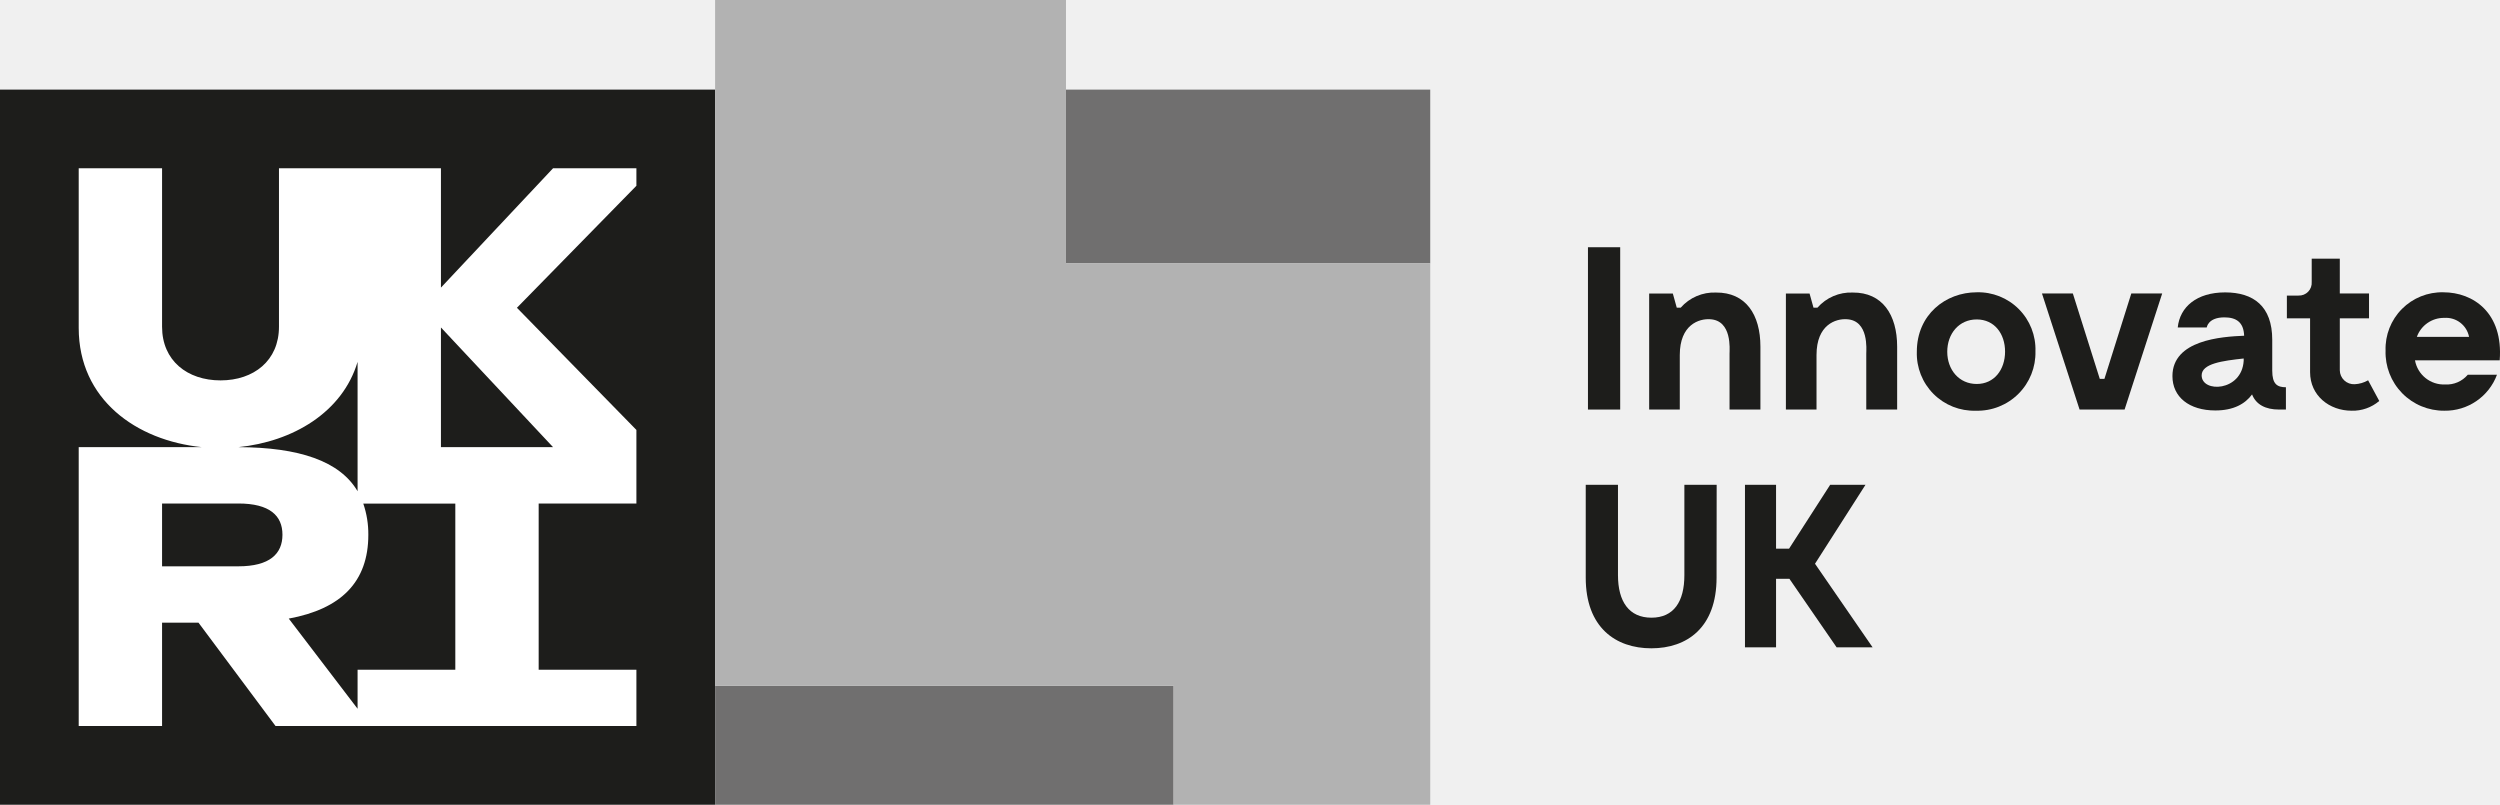
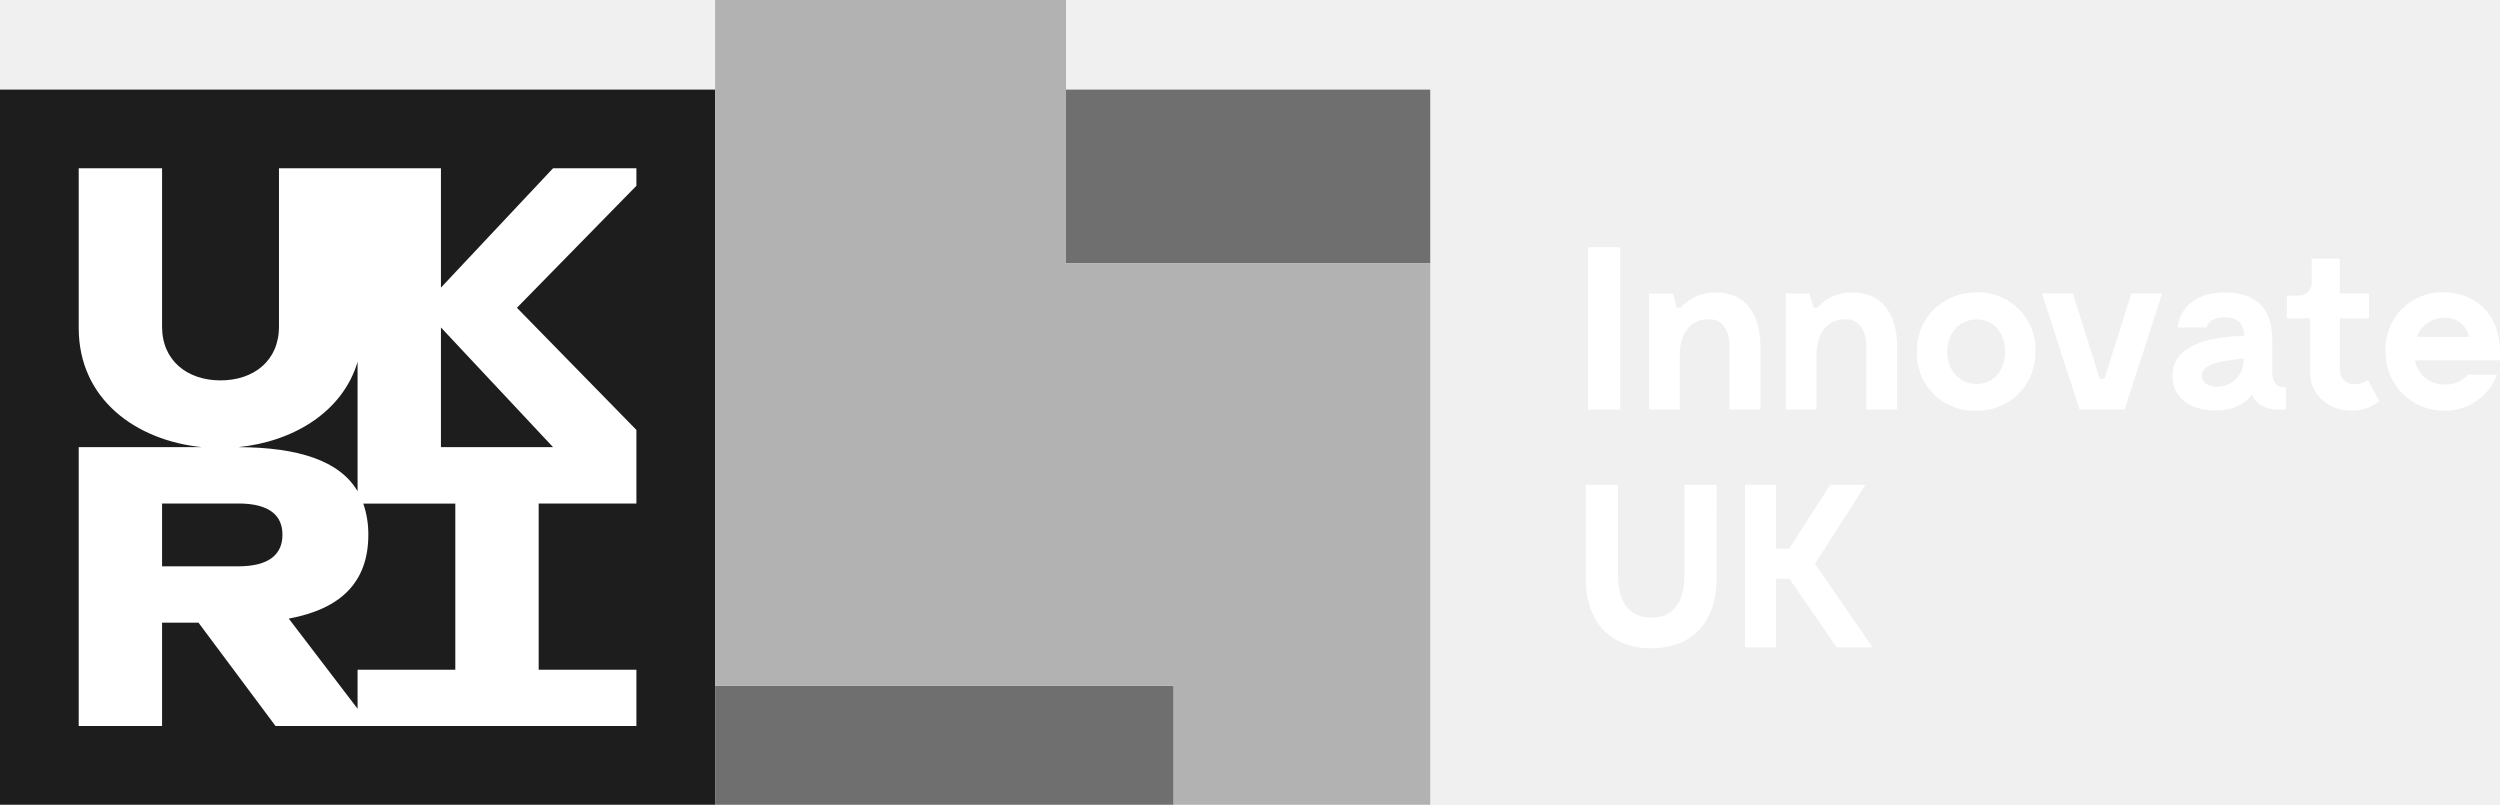
<svg xmlns="http://www.w3.org/2000/svg" viewBox="0 0 495.48 159.49">
-   <path d="M321.11,81.17h-6.39V49h6.39Z" style="fill:#1d1d1b" />
-   <path d="M348.9,68.7V81.17h-6.12V70.08c0-.78.55-6.58-3.86-6.81-2.17-.14-6,1.06-6,7.09V81.17h-6.07v-23h4.69l.78,2.81h.78a8.83,8.83,0,0,1,7-3C346,57.93,348.9,62.35,348.9,68.7Z" style="fill:#1d1d1b" />
-   <path d="M376,68.7V81.17h-6.12V70.08c0-.78.55-6.58-3.86-6.81-2.17-.14-6,1.06-6,7.09V81.17h-6.07v-23h4.69l.78,2.81h.78a8.83,8.83,0,0,1,7-3C373.05,57.93,376,62.35,376,68.7Z" style="fill:#1d1d1b" />
-   <path d="M379.9,69.71c0-7.36,5.71-11.78,11.87-11.78a11.33,11.33,0,0,1,11.64,11.69A11.49,11.49,0,0,1,391.59,81.4,11.34,11.34,0,0,1,379.9,69.71Zm17.49,0c0-3.59-2.12-6.4-5.62-6.4s-5.84,2.81-5.84,6.4,2.35,6.39,5.84,6.39S397.39,73.25,397.39,69.67Z" style="fill:#1d1d1b" />
-   <path d="M428.53,58.16l-7.45,23h-8.93l-7.45-23h6.12l5.34,16.93h.92l5.33-16.93Z" style="fill:#1d1d1b" />
-   <path d="M453.05,76.75v4.42h-1.38c-2.67,0-4.55-1-5.33-3-1.38,1.89-3.69,3.18-7.27,3.18-5.2,0-8.51-2.67-8.51-6.81,0-7.18,9.8-7.82,14.21-8-.09-2.67-1.56-3.64-3.91-3.64-3.27,0-3.5,2-3.5,2h-5.75c.42-4.09,3.78-6.95,9.39-6.95s9.34,2.72,9.34,9.39v6.12C450.34,76.11,451.3,76.75,453.05,76.75Zm-8.37-5.24v-.46c-4.19.46-8.33,1-8.33,3.35C436.35,77.9,444.31,77.62,444.68,71.51Z" style="fill:#1d1d1b" />
-   <path d="M471.55,79.47a8.11,8.11,0,0,1-5.48,1.93c-4.42,0-8.23-3-8.23-7.64V63.09h-4.6V58.58h2.3a2.52,2.52,0,0,0,2.62-2.72v-4.6h5.57v6.9h5.79v4.93h-5.79v10.3a2.8,2.8,0,0,0,2.94,2.76,5.91,5.91,0,0,0,2.67-.78Z" style="fill:#1d1d1b" />
-   <path d="M495.42,71.41H478.63a5.82,5.82,0,0,0,6,4.79,5.45,5.45,0,0,0,4.46-1.93h5.79a10.94,10.94,0,0,1-10.44,7.13,11.55,11.55,0,0,1-11.64-11.92,11.19,11.19,0,0,1,11.46-11.55C490.18,57.93,496.16,62,495.42,71.41ZM479,66.77h10.35A4.66,4.66,0,0,0,484.47,63,5.69,5.69,0,0,0,479,66.77Z" style="fill:#1d1d1b" />
-   <path d="M340.21,114.49c0,9.89-5.85,14-12.93,14s-13-4.14-13-14V96.09h6.39V114c0,5.25,2.21,8.42,6.63,8.42s6.53-3.17,6.53-8.42V96.09h6.4Z" style="fill:#1d1d1b" />
-   <path d="M354.65,114.72H352v13.57h-6.16V96.09H352v12.65h2.58l8.14-12.65h7l-10,15.64,11.41,16.56H364Z" style="fill:#1d1d1b" />
-   <rect y="17.76" width="141.73" height="141.73" style="fill:#1d1d1b" />
+   <path d="M321.11,81.17h-6.39V49h6.39Z" style="fill:#ffffff" />
+   <path d="M348.9,68.7V81.17h-6.12V70.08c0-.78.55-6.58-3.86-6.81-2.17-.14-6,1.06-6,7.09V81.17h-6.07v-23h4.69l.78,2.81h.78a8.83,8.83,0,0,1,7-3C346,57.93,348.9,62.35,348.9,68.7Z" style="fill:#ffffff" />
+   <path d="M376,68.7V81.17h-6.12V70.08c0-.78.55-6.58-3.86-6.81-2.17-.14-6,1.06-6,7.09V81.17h-6.07v-23h4.69l.78,2.81h.78a8.83,8.83,0,0,1,7-3C373.05,57.93,376,62.35,376,68.7Z" style="fill:#ffffff" />
+   <path d="M379.9,69.71c0-7.36,5.71-11.78,11.87-11.78a11.33,11.33,0,0,1,11.64,11.69A11.49,11.49,0,0,1,391.59,81.4,11.34,11.34,0,0,1,379.9,69.71Zm17.49,0c0-3.59-2.12-6.4-5.62-6.4s-5.84,2.81-5.84,6.4,2.35,6.39,5.84,6.39S397.39,73.25,397.39,69.67Z" style="fill:#ffffff" />
+   <path d="M428.53,58.16l-7.45,23h-8.93l-7.45-23h6.12l5.34,16.93h.92l5.33-16.93Z" style="fill:#ffffff" />
+   <path d="M453.05,76.75v4.42h-1.38c-2.67,0-4.55-1-5.33-3-1.38,1.89-3.69,3.18-7.27,3.18-5.2,0-8.51-2.67-8.51-6.81,0-7.18,9.8-7.82,14.21-8-.09-2.67-1.56-3.64-3.91-3.64-3.27,0-3.5,2-3.5,2h-5.75c.42-4.09,3.78-6.95,9.39-6.95s9.34,2.72,9.34,9.39v6.12C450.34,76.11,451.3,76.75,453.05,76.75Zm-8.37-5.24v-.46c-4.19.46-8.33,1-8.33,3.35C436.35,77.9,444.31,77.62,444.68,71.51Z" style="fill:#ffffff" />
+   <path d="M471.55,79.47a8.11,8.11,0,0,1-5.48,1.93c-4.42,0-8.23-3-8.23-7.64V63.09h-4.6V58.58h2.3a2.52,2.52,0,0,0,2.62-2.72v-4.6h5.57v6.9h5.79v4.93h-5.79v10.3a2.8,2.8,0,0,0,2.94,2.76,5.91,5.91,0,0,0,2.67-.78Z" style="fill:#ffffff" />
+   <path d="M495.42,71.41H478.63a5.82,5.82,0,0,0,6,4.79,5.45,5.45,0,0,0,4.46-1.93h5.79a10.94,10.94,0,0,1-10.44,7.13,11.55,11.55,0,0,1-11.64-11.92,11.19,11.19,0,0,1,11.46-11.55C490.18,57.93,496.16,62,495.42,71.41ZM479,66.77h10.35A4.66,4.66,0,0,0,484.47,63,5.69,5.69,0,0,0,479,66.77Z" style="fill:#ffffff" />
+   <path d="M340.21,114.49c0,9.89-5.85,14-12.93,14s-13-4.14-13-14V96.09h6.39V114c0,5.25,2.21,8.42,6.63,8.42s6.53-3.17,6.53-8.42V96.09h6.4Z" style="fill:#ffffff" />
+   <path d="M354.65,114.72H352v13.57h-6.16V96.09H352v12.65h2.58l8.14-12.65h7l-10,15.64,11.41,16.56H364Z" style="fill:#ffffff" />
+   <rect y="17.76" width="141.73" height="141.73" style="fill:#1d1d1e" />
  <path d="M126.13,33.35H109.61L87.39,57V33.35H55.29V64.76c0,6.72-5,10.63-11.58,10.63S32.12,71.48,32.12,64.76V33.35H15.6V65C15.6,79.17,27,87.3,40,88.62H15.6v55.27H32.12V123.41h7.22l15.27,20.48h71.52V132.73H106.76V99.79h19.37V85.21L102.45,61l23.68-24.18ZM70.87,71.72V97.36c-3.52-6-11.62-8.7-23.63-8.74C58,87.54,67.87,81.75,70.87,71.72ZM32.12,99.79H47.24c6.22,0,8.74,2.41,8.74,6.19s-2.52,6.26-8.74,6.26H32.12Zm58.12,32.94H70.87v7.74L57.23,122.6C67.61,120.69,73,115.32,73,106a18.57,18.57,0,0,0-1-6.19H90.24Zm19.37-44.11H87.39V64.9Z" style="fill:#fff" />
  <rect x="141.73" y="135.92" width="90.87" height="23.57" style="fill:#706f6f" />
  <rect x="211.27" y="17.76" width="72.19" height="34.44" style="fill:#706f6f" />
  <polygon points="211.27 52.2 211.27 17.76 211.27 0 141.73 0 141.73 17.76 141.73 135.92 232.61 135.92 232.61 159.49 283.46 159.49 283.46 52.2 211.27 52.2" style="fill:#b2b2b2" />
</svg>
